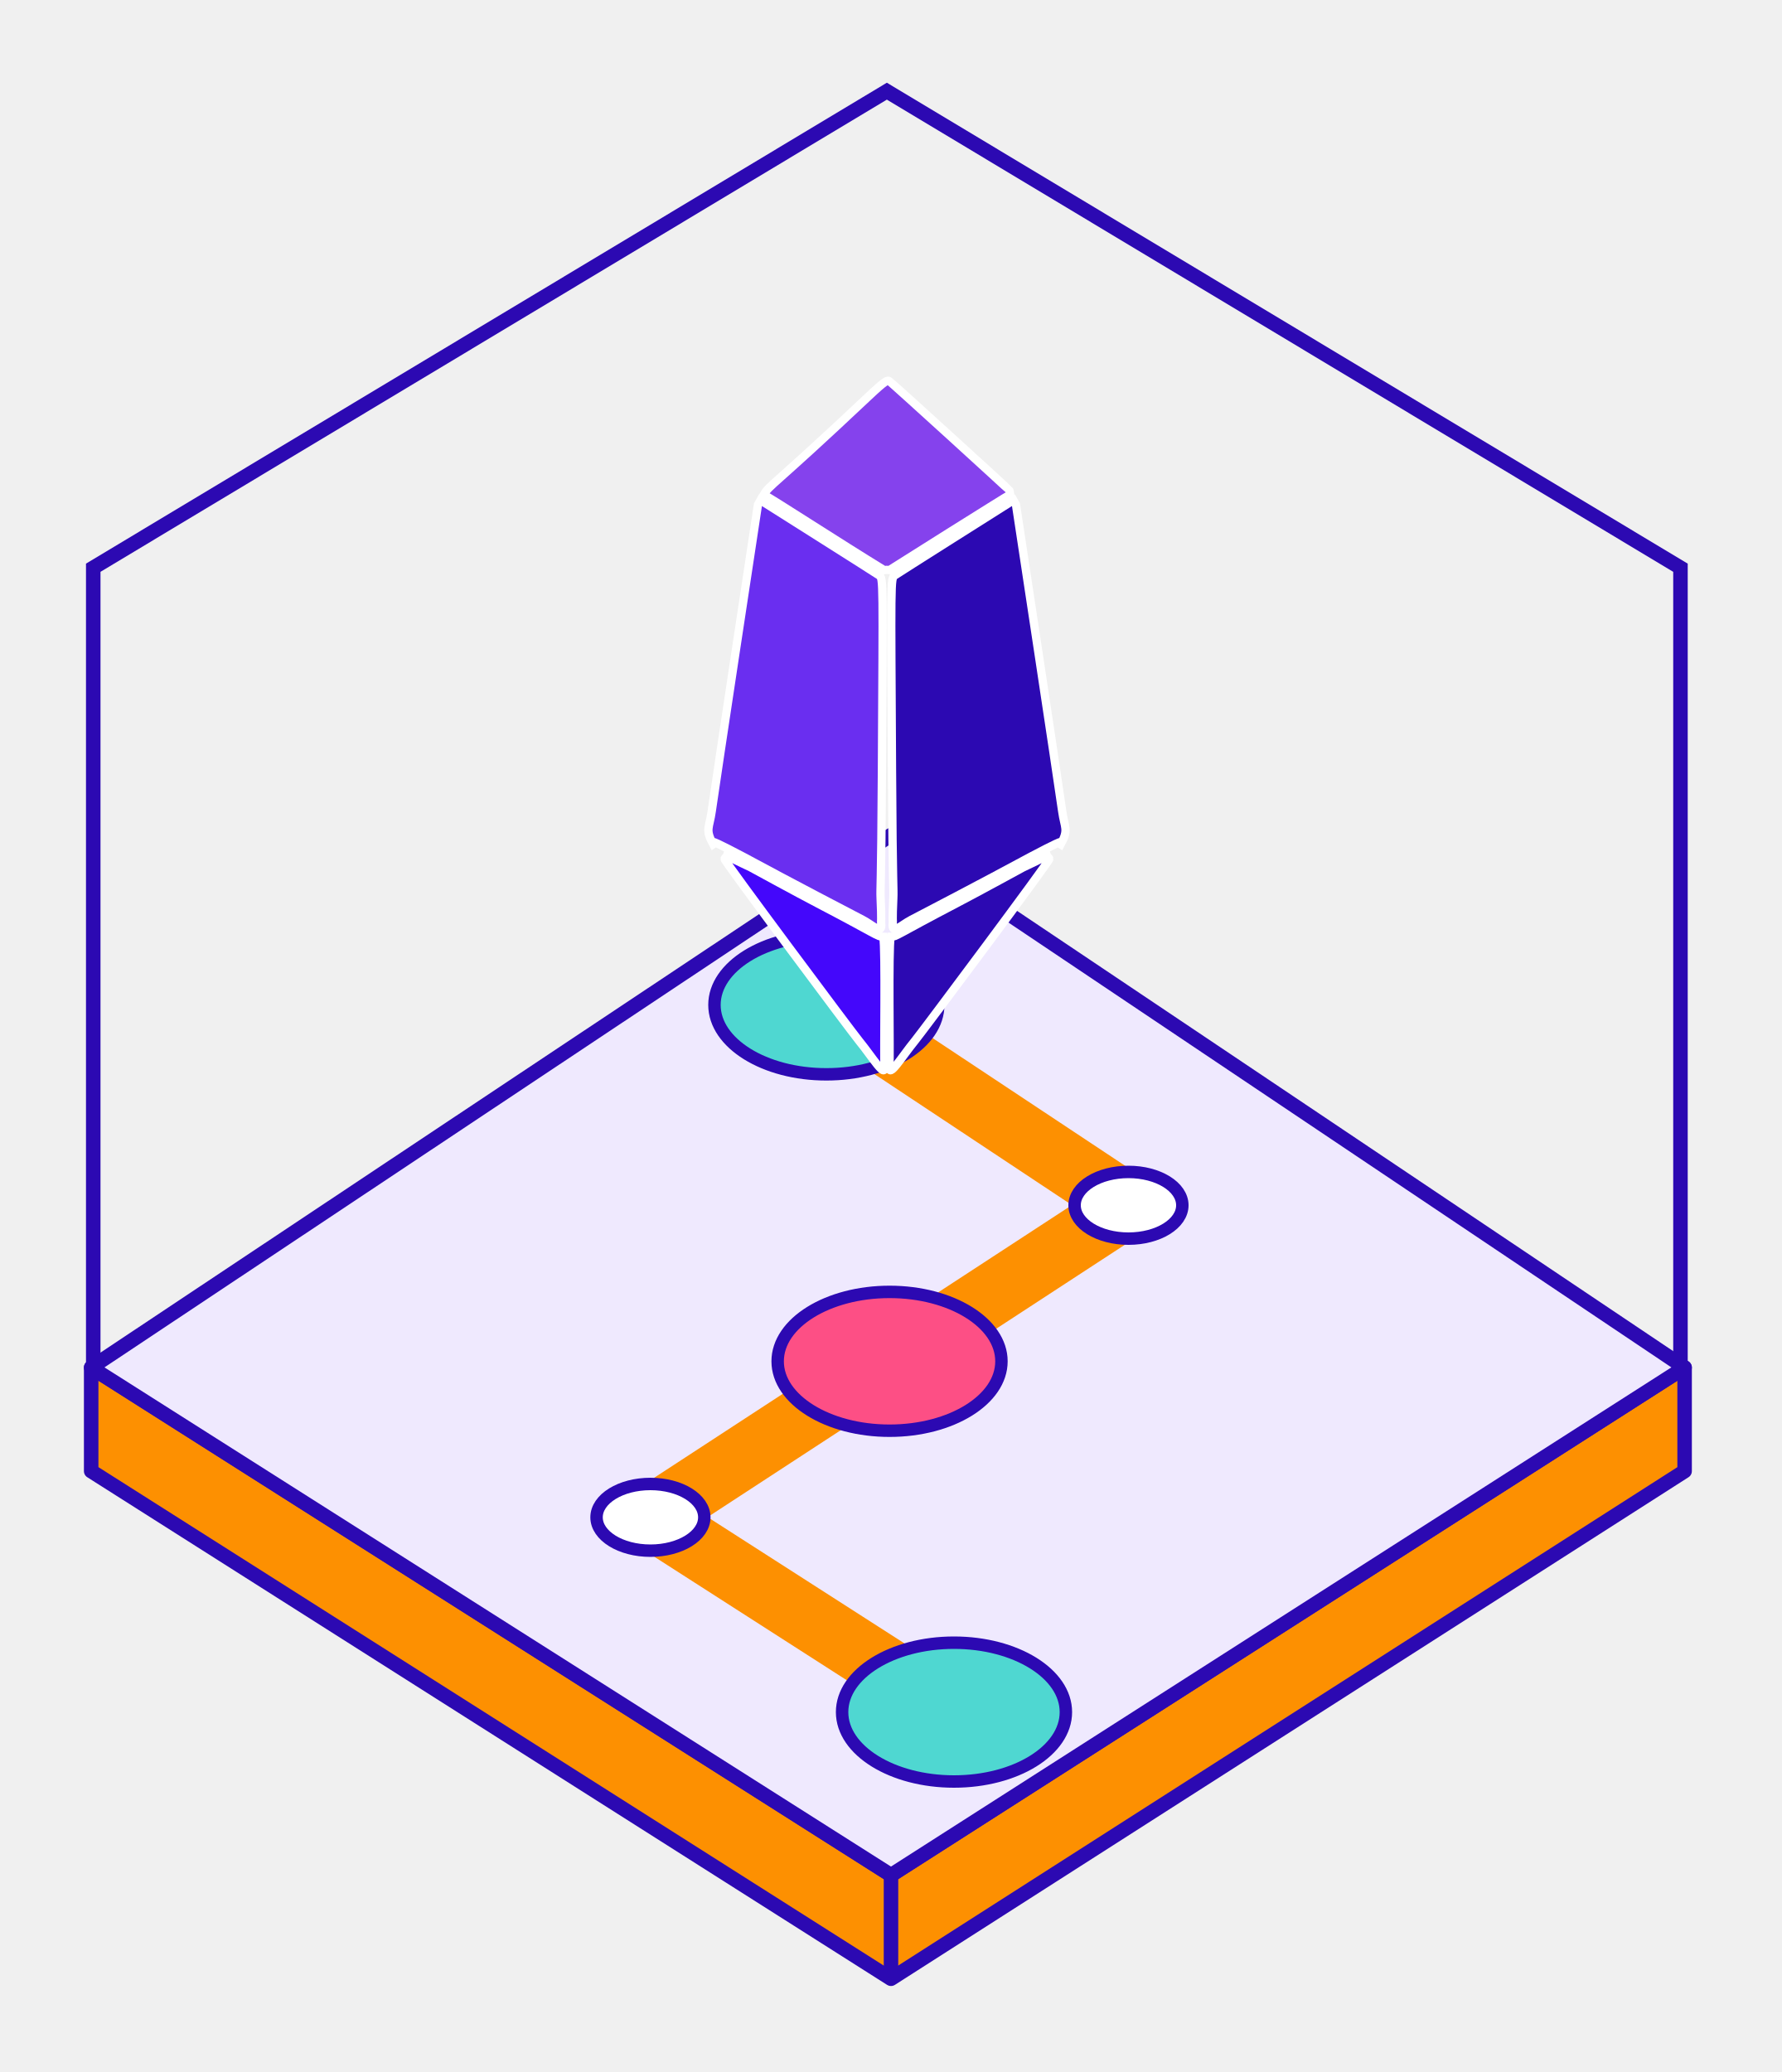
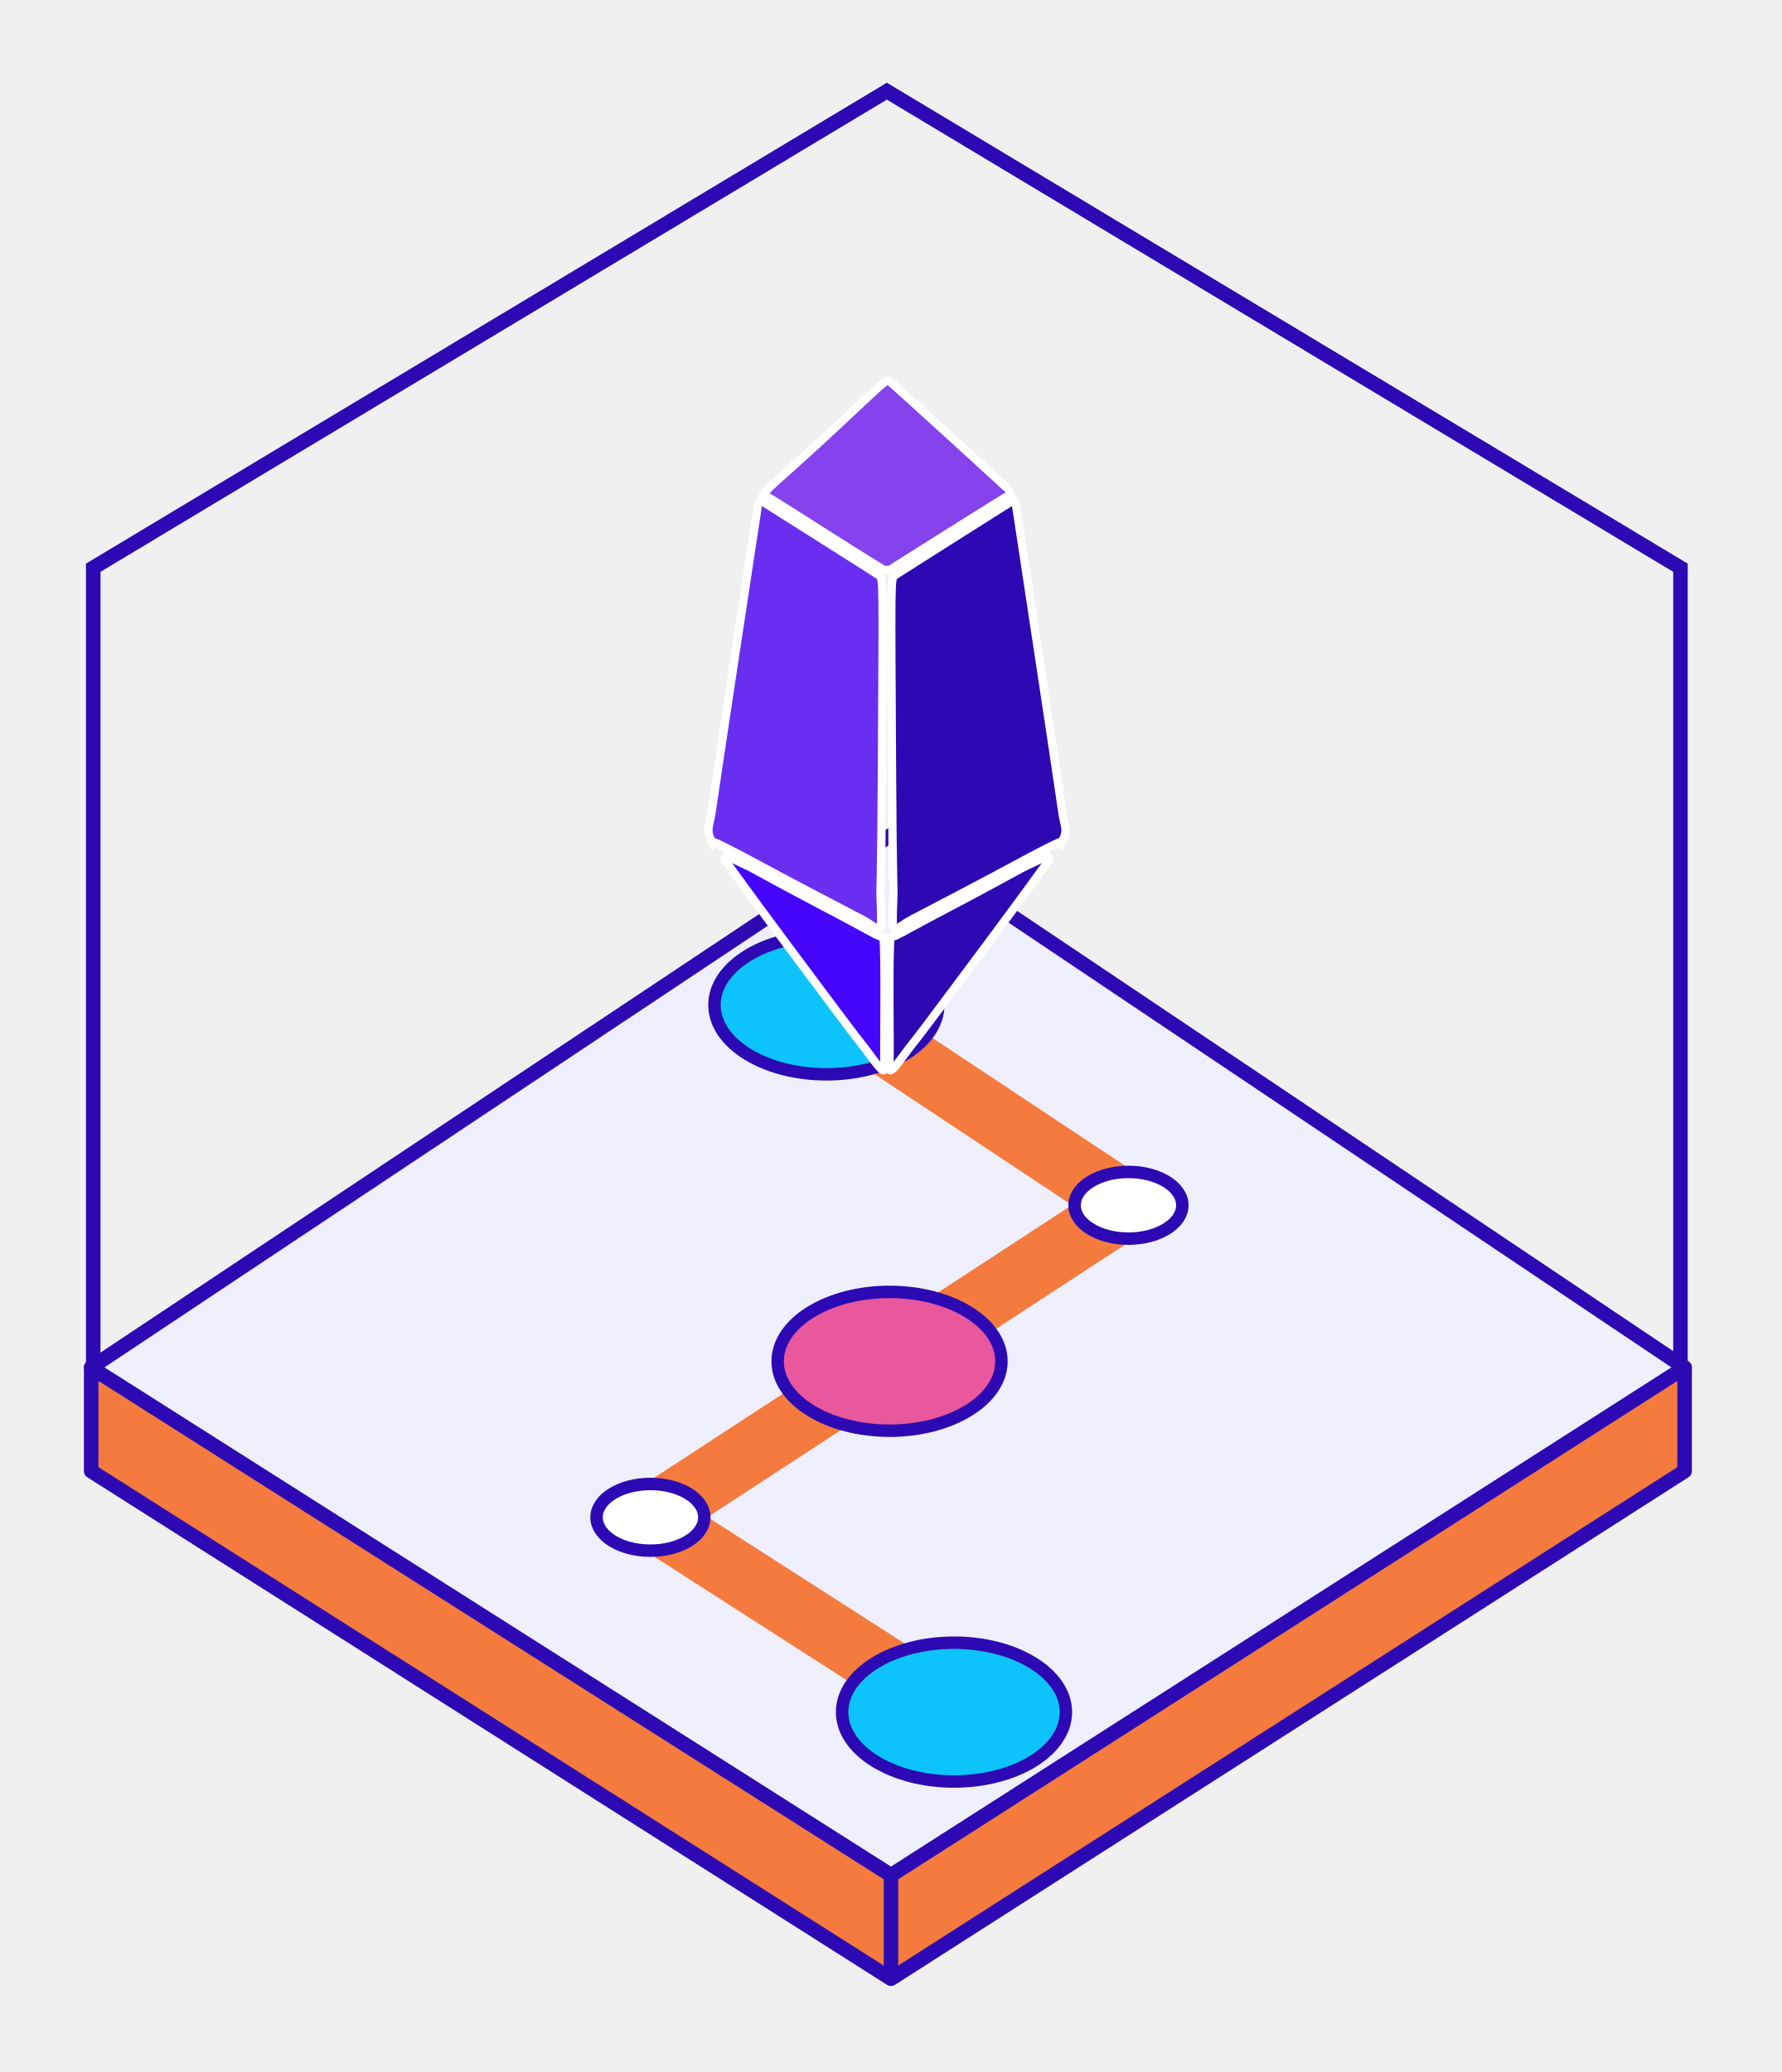
<svg xmlns="http://www.w3.org/2000/svg" viewBox="-40 -40 860 1000">
  <path d="M388,4 L771,234 L771,668 L388,902 L5,670 L5,234 Z" fill="none" stroke="#2C09B2" stroke-width="7" stroke-linejoin="miter" />
-   <path d="M4,620 L390,865 L773,620 L773,670 L390,915 L4,670 Z" fill="#FD9001" stroke="#2C09B2" stroke-width="7" stroke-linejoin="round" />
+   <path d="M4,620 L390,865 L773,620 L773,670 L390,915 L4,670 Z" fill="#F47B3D" stroke="#2C09B2" stroke-width="7" stroke-linejoin="round" />
  <path d="M390,865 L390,915" stroke="#2C09B2" stroke-width="7" />
-   <path d="M390,363 L773,620 L390,865 L4,620 Z" fill="#EFE9FE" stroke="#2C09B2" stroke-width="7" stroke-linejoin="round" />
-   <path d="M358.8,445 L504.6,541.7 L273.9,692.3 L420.4,786.3" fill="none" stroke="#FD9001" stroke-width="30" stroke-linecap="round" stroke-linejoin="round" />
-   <ellipse cx="358.8" cy="445" rx="54" ry="33.5" fill="#4FD7D1" stroke="#2C09B2" stroke-width="6" />
-   <ellipse cx="389.3" cy="617" rx="54" ry="33.5" fill="#FD4F85" stroke="#2C09B2" stroke-width="6" />
-   <ellipse cx="420.4" cy="786.3" rx="54" ry="33.5" fill="#4FD7D1" stroke="#2C09B2" stroke-width="6" />
+   <path d="M390,363 L773,620 L390,865 L4,620 Z" fill="#EFEFFD" stroke="#2C09B2" stroke-width="7" stroke-linejoin="round" />
+   <path d="M358.8,445 L504.6,541.7 L273.9,692.3 L420.4,786.3" fill="none" stroke="#F47B3D" stroke-width="30" stroke-linecap="round" stroke-linejoin="round" />
+   <ellipse cx="358.8" cy="445" rx="54" ry="33.5" fill="#0CC4FB" stroke="#2C09B2" stroke-width="6" />
+   <ellipse cx="389.3" cy="617" rx="54" ry="33.5" fill="#E9579D" stroke="#2C09B2" stroke-width="6" />
+   <ellipse cx="420.4" cy="786.3" rx="54" ry="33.5" fill="#0CC4FB" stroke="#2C09B2" stroke-width="6" />
  <ellipse cx="504.6" cy="541.7" rx="26" ry="16.1" fill="#fff" stroke="#2C09B2" stroke-width="6" />
  <ellipse cx="273.9" cy="692.3" rx="26" ry="16.1" fill="#fff" stroke="#2C09B2" stroke-width="6" />
  <path d="M449.113,201.4C444.521,204.301 393.14,236.757 391.764,237.752C389.751,239.208 389.974,239.857 390.481,332.501C390.789,388.674 391.336,388.619 391.109,393.493C390.593,404.6 390.968,404.573 390.857,405.529C390.157,411.566 394.693,406.563 399.808,403.902C404.444,401.492 434.031,386.102 457.546,373.38C458.668,372.785 471.278,366.102 471.807,366.416C472.133,366.61 471.569,367.357 471.894,367.551C475.896,360.208 473.78,359.787 472.615,351.497C470.314,335.11 452.103,215.372 450.303,203.538C450.303,203.538 449.209,201.571 449.113,201.4Z" fill="#2C09B2" stroke="#ffffff" stroke-width="4" />
  <path d="M465.327,373.031C460.195,375.614 460.192,375.564 459.749,375.79C459.264,376.02 453.981,378.525 453.7,378.678C451.124,380.085 431.646,390.725 421.388,396.082C392.413,411.214 392.657,412.079 389.824,412.135C388.649,418.381 389.634,469.881 389.224,474.587C388.666,481.007 395.096,470.169 401.453,462.396C405.152,457.873 466.773,375.296 466.473,374.5C466.254,373.919 465.546,373.612 465.327,373.031Z" fill="#2C09B2" stroke="#ffffff" stroke-width="4" />
  <path d="M326.987,201.4C331.579,204.301 382.96,236.757 384.336,237.752C386.349,239.208 386.126,239.857 385.619,332.501C385.311,388.674 384.764,388.619 384.991,393.493C385.507,404.6 385.132,404.573 385.243,405.529C385.943,411.566 381.407,406.563 376.292,403.902C371.656,401.492 342.069,386.102 318.554,373.38C317.432,372.785 304.822,366.102 304.293,366.416C303.967,366.61 304.531,367.357 304.206,367.551C300.204,360.208 302.32,359.787 303.485,351.497C305.786,335.11 323.997,215.372 325.797,203.538C325.797,203.538 326.891,201.571 326.987,201.4Z" fill="#6A2EF0" stroke="#ffffff" stroke-width="4" />
  <path d="M310.773,373.031C315.905,375.614 315.908,375.564 316.351,375.79C316.836,376.02 322.119,378.525 322.4,378.678C324.976,380.085 344.454,390.725 354.712,396.082C383.687,411.214 383.443,412.079 386.276,412.135C387.451,418.381 386.466,469.881 386.876,474.587C387.434,481.007 381.004,470.169 374.647,462.396C370.948,457.873 309.327,375.296 309.627,374.5C309.846,373.919 310.554,373.612 310.773,373.031Z" fill="#4407FB" stroke="#ffffff" stroke-width="4" />
  <path d="M328.621,198.755C331.325,193.969 332.638,195.161 378.71,151.722C387.793,143.159 388.287,143.445 389.189,143.968C390.267,144.594 446.971,196.276 447.203,196.726C447.275,196.866 447.223,196.871 447.469,198.685C446.397,199.127 389.663,234.822 389.263,235.128C387.943,235.013 387.994,235.005 386.668,235.15C365.75,222.364 332.224,200.55 328.621,198.755Z" fill="#8542ED" stroke="#ffffff" stroke-width="4" />
</svg>
